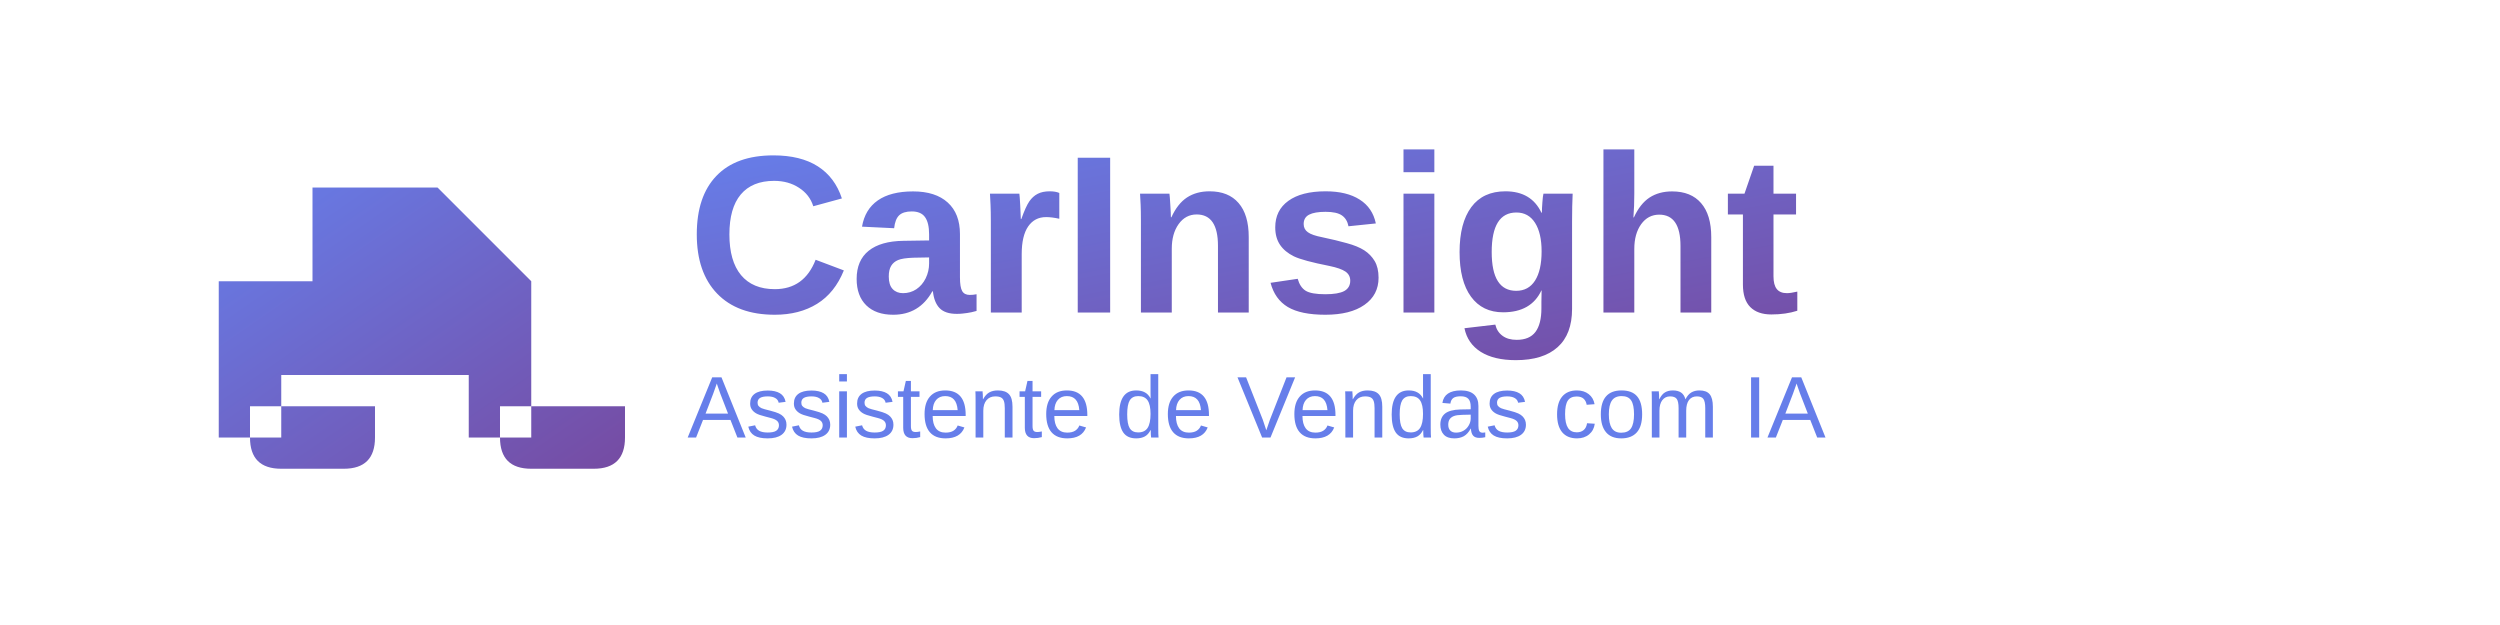
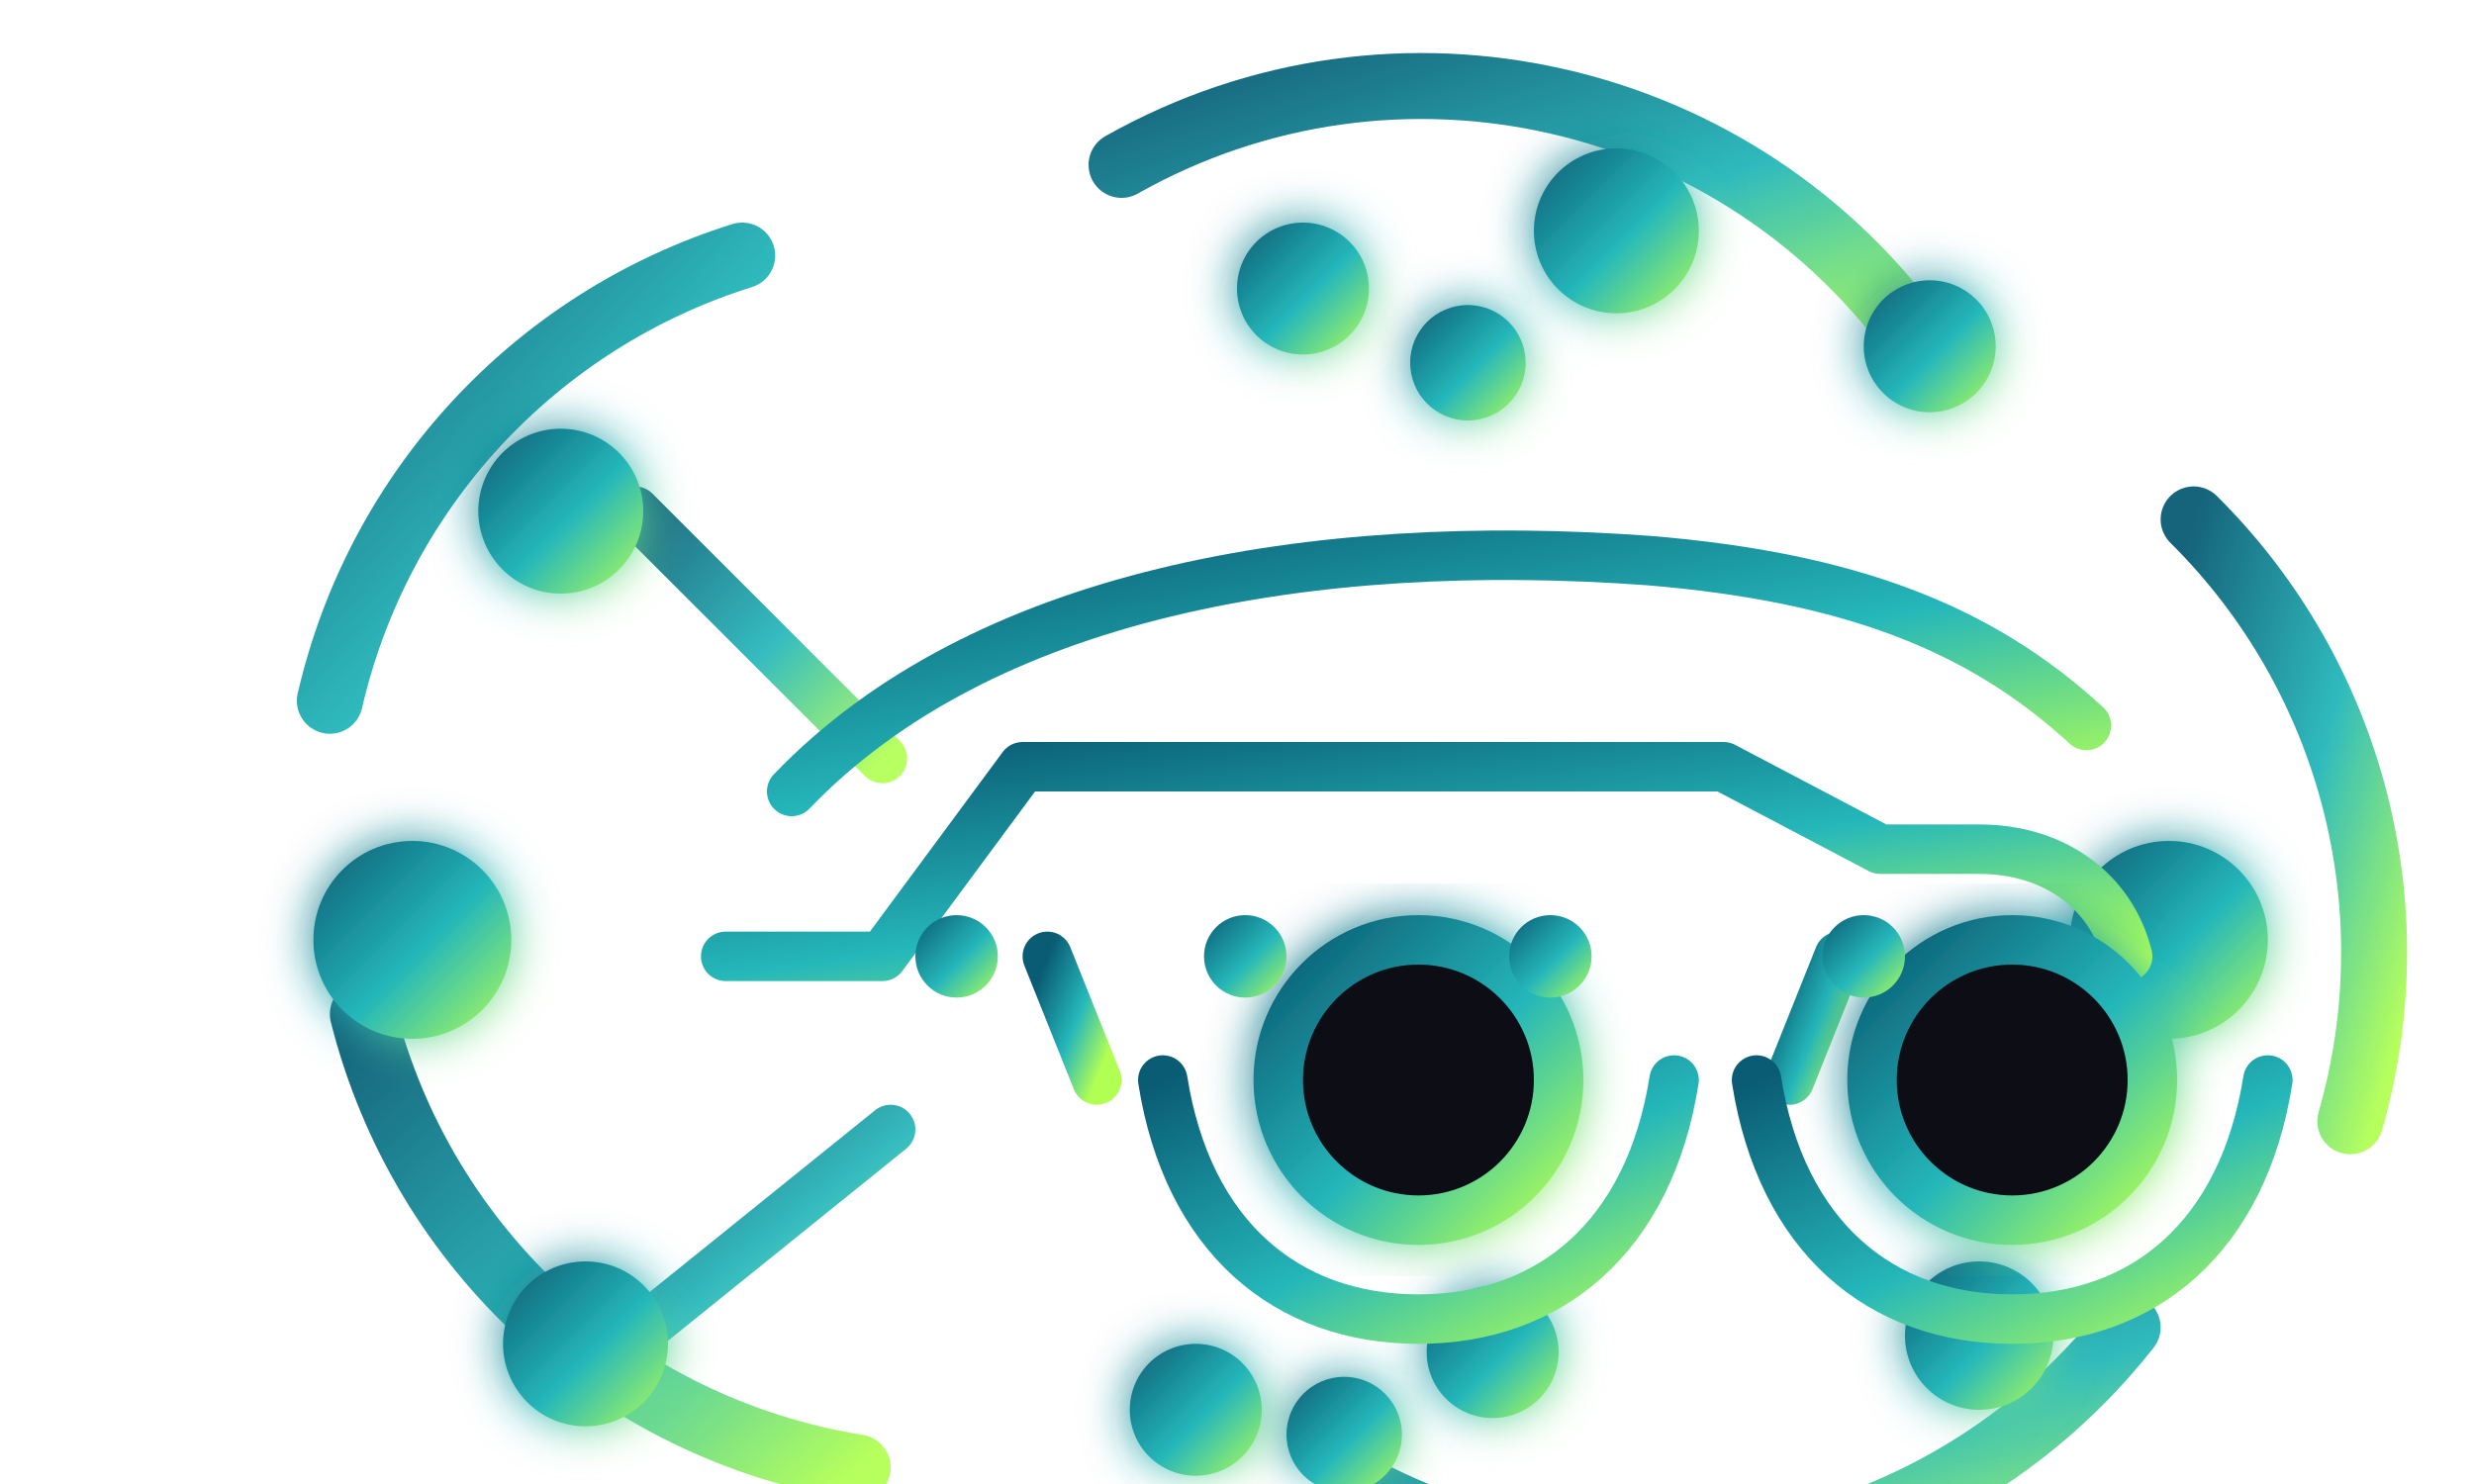
- <svg xmlns="http://www.w3.org/2000/svg" viewBox="0 0 400 100">
+ <svg xmlns="http://www.w3.org/2000/svg" viewBox="0 0 300 180" role="img" aria-labelledby="title desc">
  <defs>
-     <linearGradient id="logoGradient" x1="0%" y1="0%" x2="100%" y2="100%">
-       <stop offset="0%" style="stop-color:#667eea;stop-opacity:1" />
-       <stop offset="100%" style="stop-color:#764ba2;stop-opacity:1" />
+     <linearGradient id="carInsightGradient" x1="0%" y1="0%" x2="100%" y2="100%">
+       <stop offset="0%" stop-color="#0a5c74" />
+       <stop offset="55%" stop-color="#25b7ba" />
+       <stop offset="100%" stop-color="#b2ff54" />
    </linearGradient>
+     <filter id="logoGlow" x="-20%" y="-20%" width="140%" height="140%">
+       <feGaussianBlur stdDeviation="2.8" result="blur" />
+       <feMerge>
+         <feMergeNode in="blur" />
+         <feMergeNode in="SourceGraphic" />
+       </feMerge>
+     </filter>
  </defs>
-   <g fill="url(#logoGradient)">
-     <path d="M50 30 L70 30 L85 45 L85 70 L75 70 L75 60 L45 60 L45 70 L35 70 L35 45 L50 45 Z M40 70 Q40 75 45 75 L55 75 Q60 75 60 70 L60 65 L40 65 Z M80 70 Q80 75 85 75 L95 75 Q100 75 100 70 L100 65 L80 65 Z M55 55 Q55 50 60 50 L65 50 Q70 50 70 55 L70 60 L55 60 Z" />
+   <g transform="translate(12 10)" fill="none" stroke="url(#carInsightGradient)" stroke-linecap="round" stroke-linejoin="round">
+     <path d="M124 10 A 74 74 0 0 1 221 32" stroke-width="8" opacity="0.95" />
+     <path d="M254 53 A 74 74 0 0 1 273 126" stroke-width="8" opacity="0.95" />
+     <path d="M246 151 A 74 74 0 0 1 152 170" stroke-width="8" opacity="0.95" />
+     <path d="M92 168 A 74 74 0 0 1 32 113" stroke-width="8" opacity="0.95" />
+     <path d="M28 75 A 74 74 0 0 1 78 21" stroke-width="8" opacity="0.95" />
+     <g stroke-width="6" opacity="0.92">
+       <path d="M95 82 L65 52" />
+       <path d="M87 104 L48 104" />
+       <path d="M96 127 L65 152" />
+       <path d="M146 52 L146 26" />
+       <path d="M166 63 L166 34" />
+       <path d="M184 72 L184 18" />
+       <path d="M133 131 L133 161" />
+       <path d="M151 136 L151 164" />
+       <path d="M169 132 L169 154" />
+     </g>
+     <g fill="url(#carInsightGradient)" stroke="none" filter="url(#logoGlow)">
+       <circle cx="56" cy="52" r="10" />
+       <circle cx="38" cy="104" r="12" />
+       <circle cx="59" cy="153" r="10" />
+       <circle cx="146" cy="25" r="8" />
+       <circle cx="166" cy="34" r="7" />
+       <circle cx="184" cy="18" r="10" />
+       <circle cx="133" cy="161" r="8" />
+       <circle cx="151" cy="164" r="7" />
+       <circle cx="169" cy="154" r="8" />
+       <circle cx="251" cy="104" r="12" />
+       <circle cx="228" cy="152" r="9" />
+       <circle cx="222" cy="32" r="8" />
+     </g>
+     <g stroke-width="6">
+       <path d="M84 86 C 107 62, 147 55, 188 58 C 212 60, 228 66, 241 78" />
+       <path d="M76 106 L95 106 L112 83 L197 83 L216 93 L228 93 C 237 93, 244 98, 246 106" />
+       <path d="M88 121 L108 121 L122 121 L197 121 L214 121 L236 121" />
+       <path d="M121 121 L115 106" />
+       <path d="M205 121 L211 106" />
+       <path d="M129 121 C 132 140, 144 150, 160 150 C 176 150, 188 140, 191 121" />
+       <path d="M201 121 C 204 140, 216 150, 232 150 C 248 150, 260 140, 263 121" />
+     </g>
+     <g fill="#071017" stroke="url(#carInsightGradient)" stroke-width="6" filter="url(#logoGlow)">
+       <circle cx="160" cy="121" r="17" />
+       <circle cx="232" cy="121" r="17" />
+     </g>
+     <g fill="url(#carInsightGradient)" stroke="none">
+       <circle cx="104" cy="106" r="5" />
+       <circle cx="139" cy="106" r="5" />
+       <circle cx="176" cy="106" r="5" />
+       <circle cx="214" cy="106" r="5" />
+     </g>
  </g>
-   <text x="110" y="50" font-family="Arial, sans-serif" font-size="36" font-weight="bold" fill="url(#logoGradient)">CarInsight</text>
-   <text x="110" y="70" font-family="Arial, sans-serif" font-size="14" fill="#667eea">Assistente de Vendas com IA</text>
</svg>
